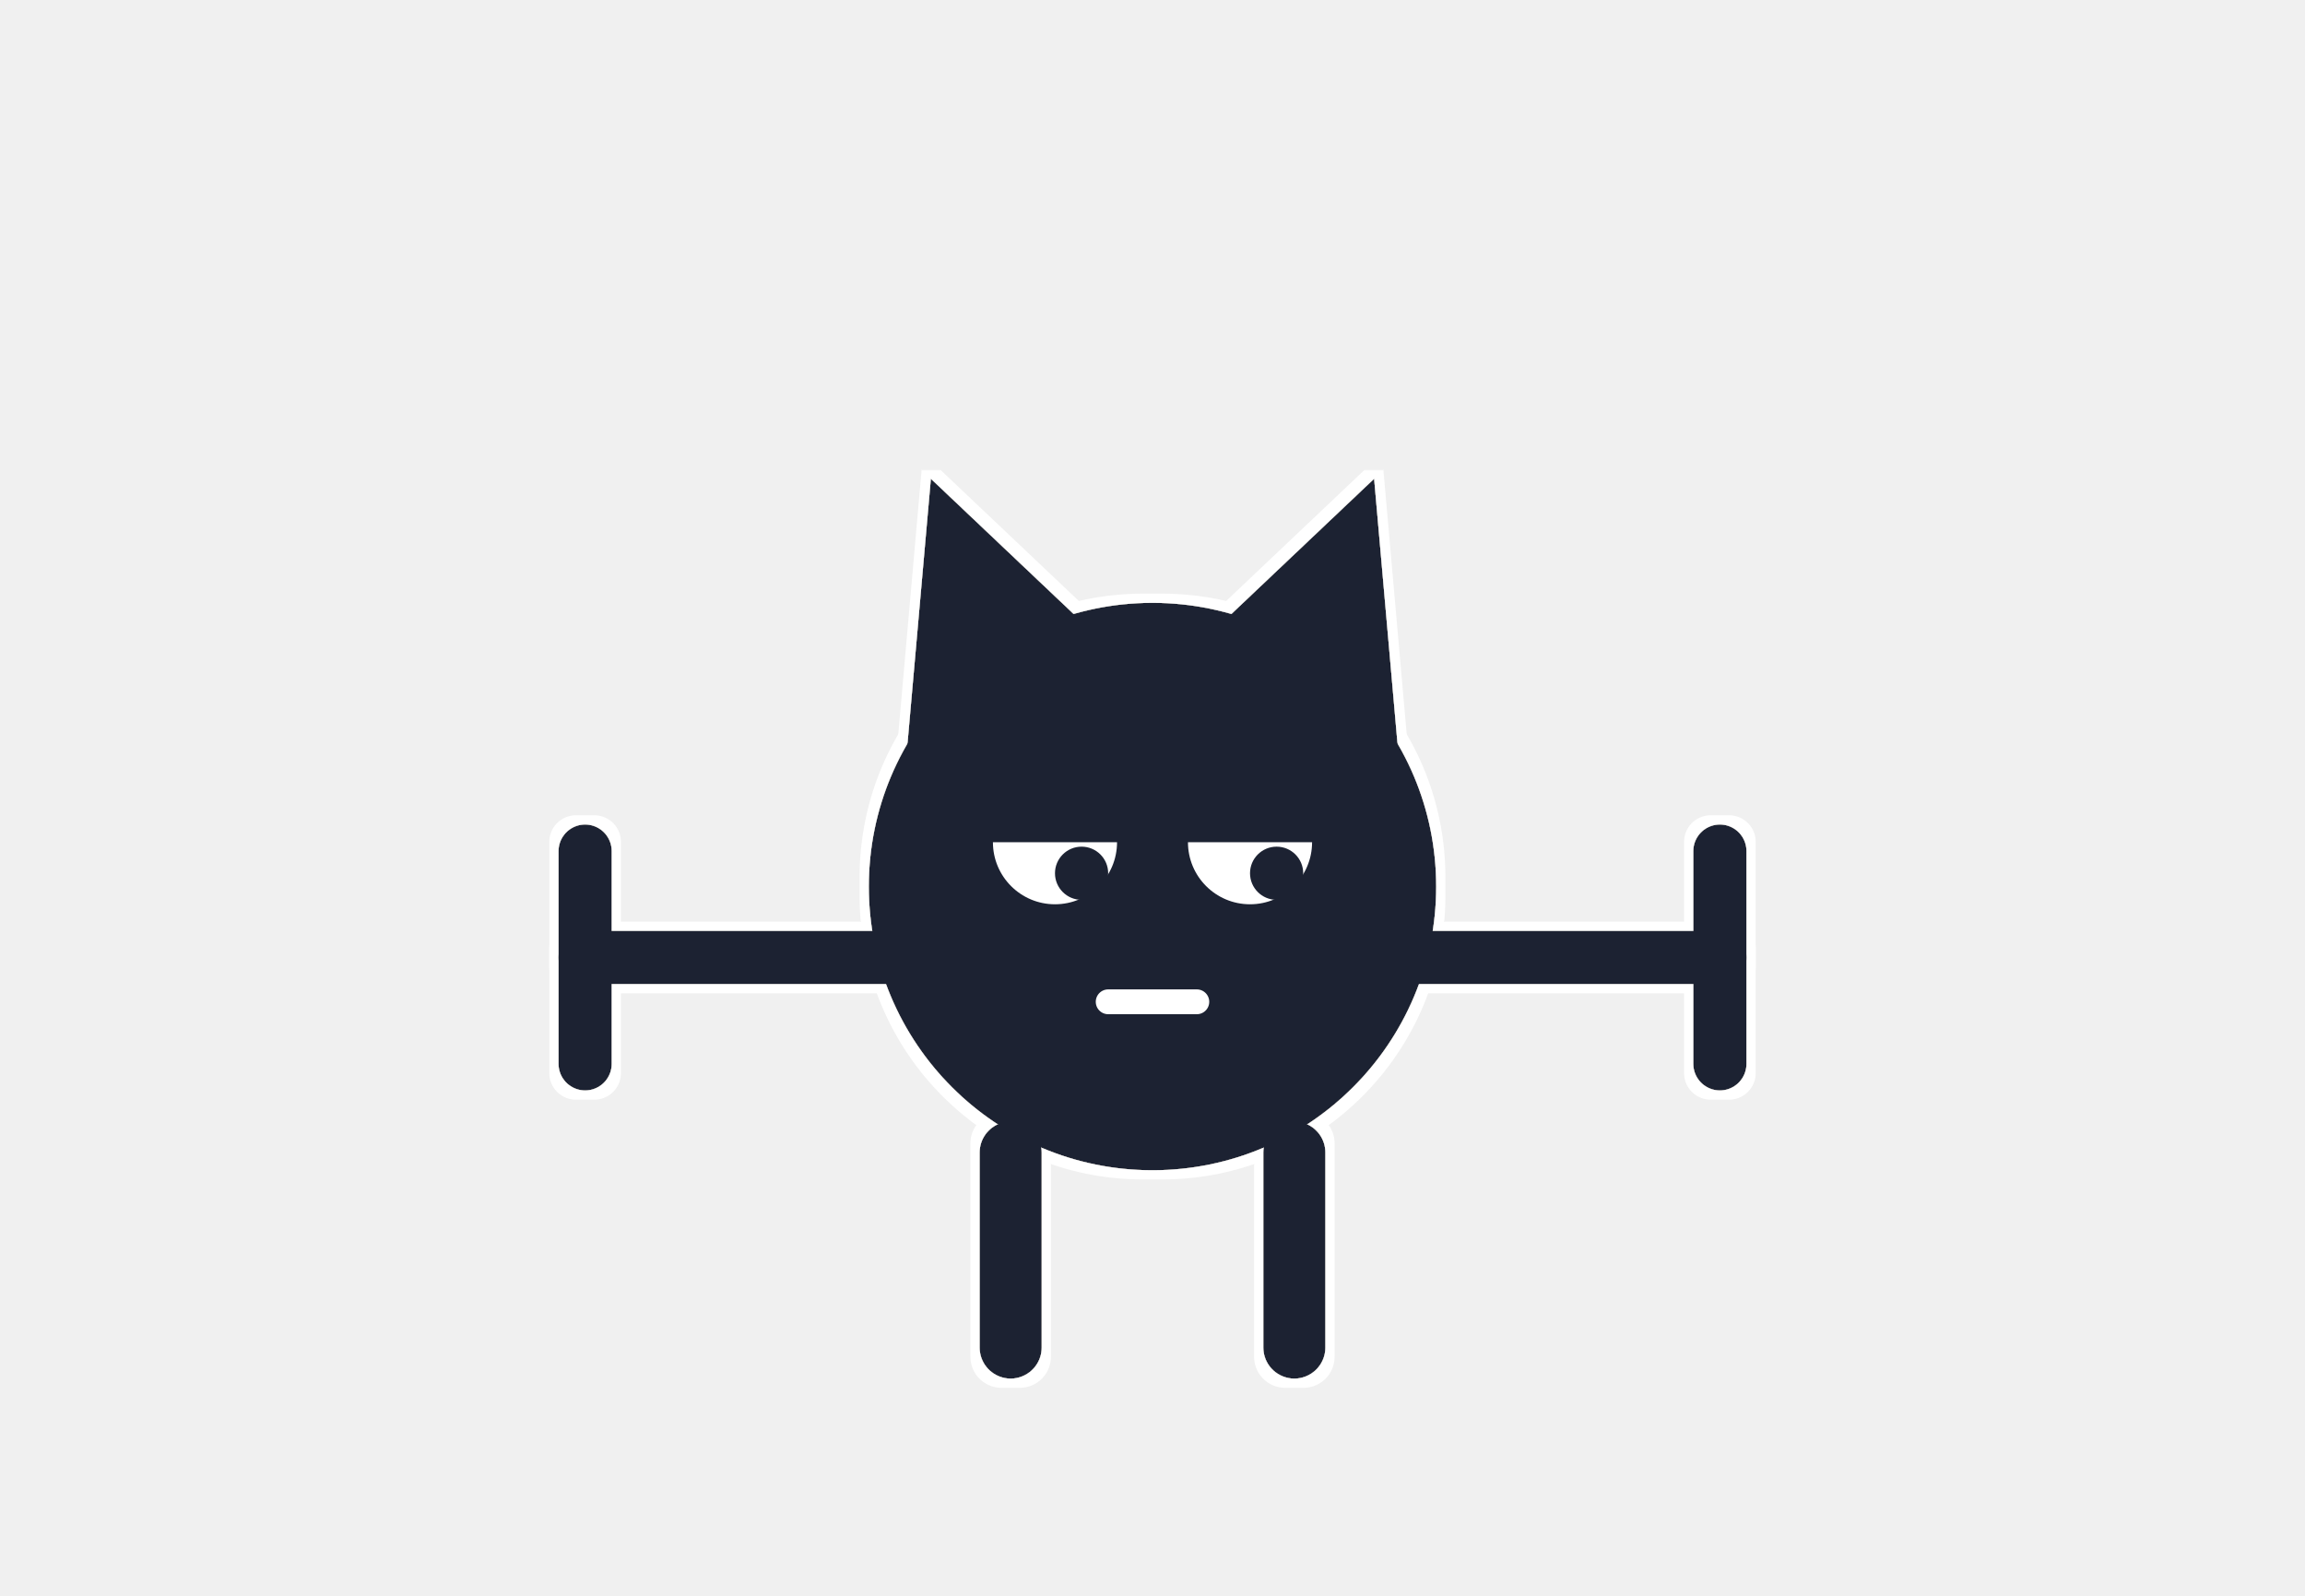
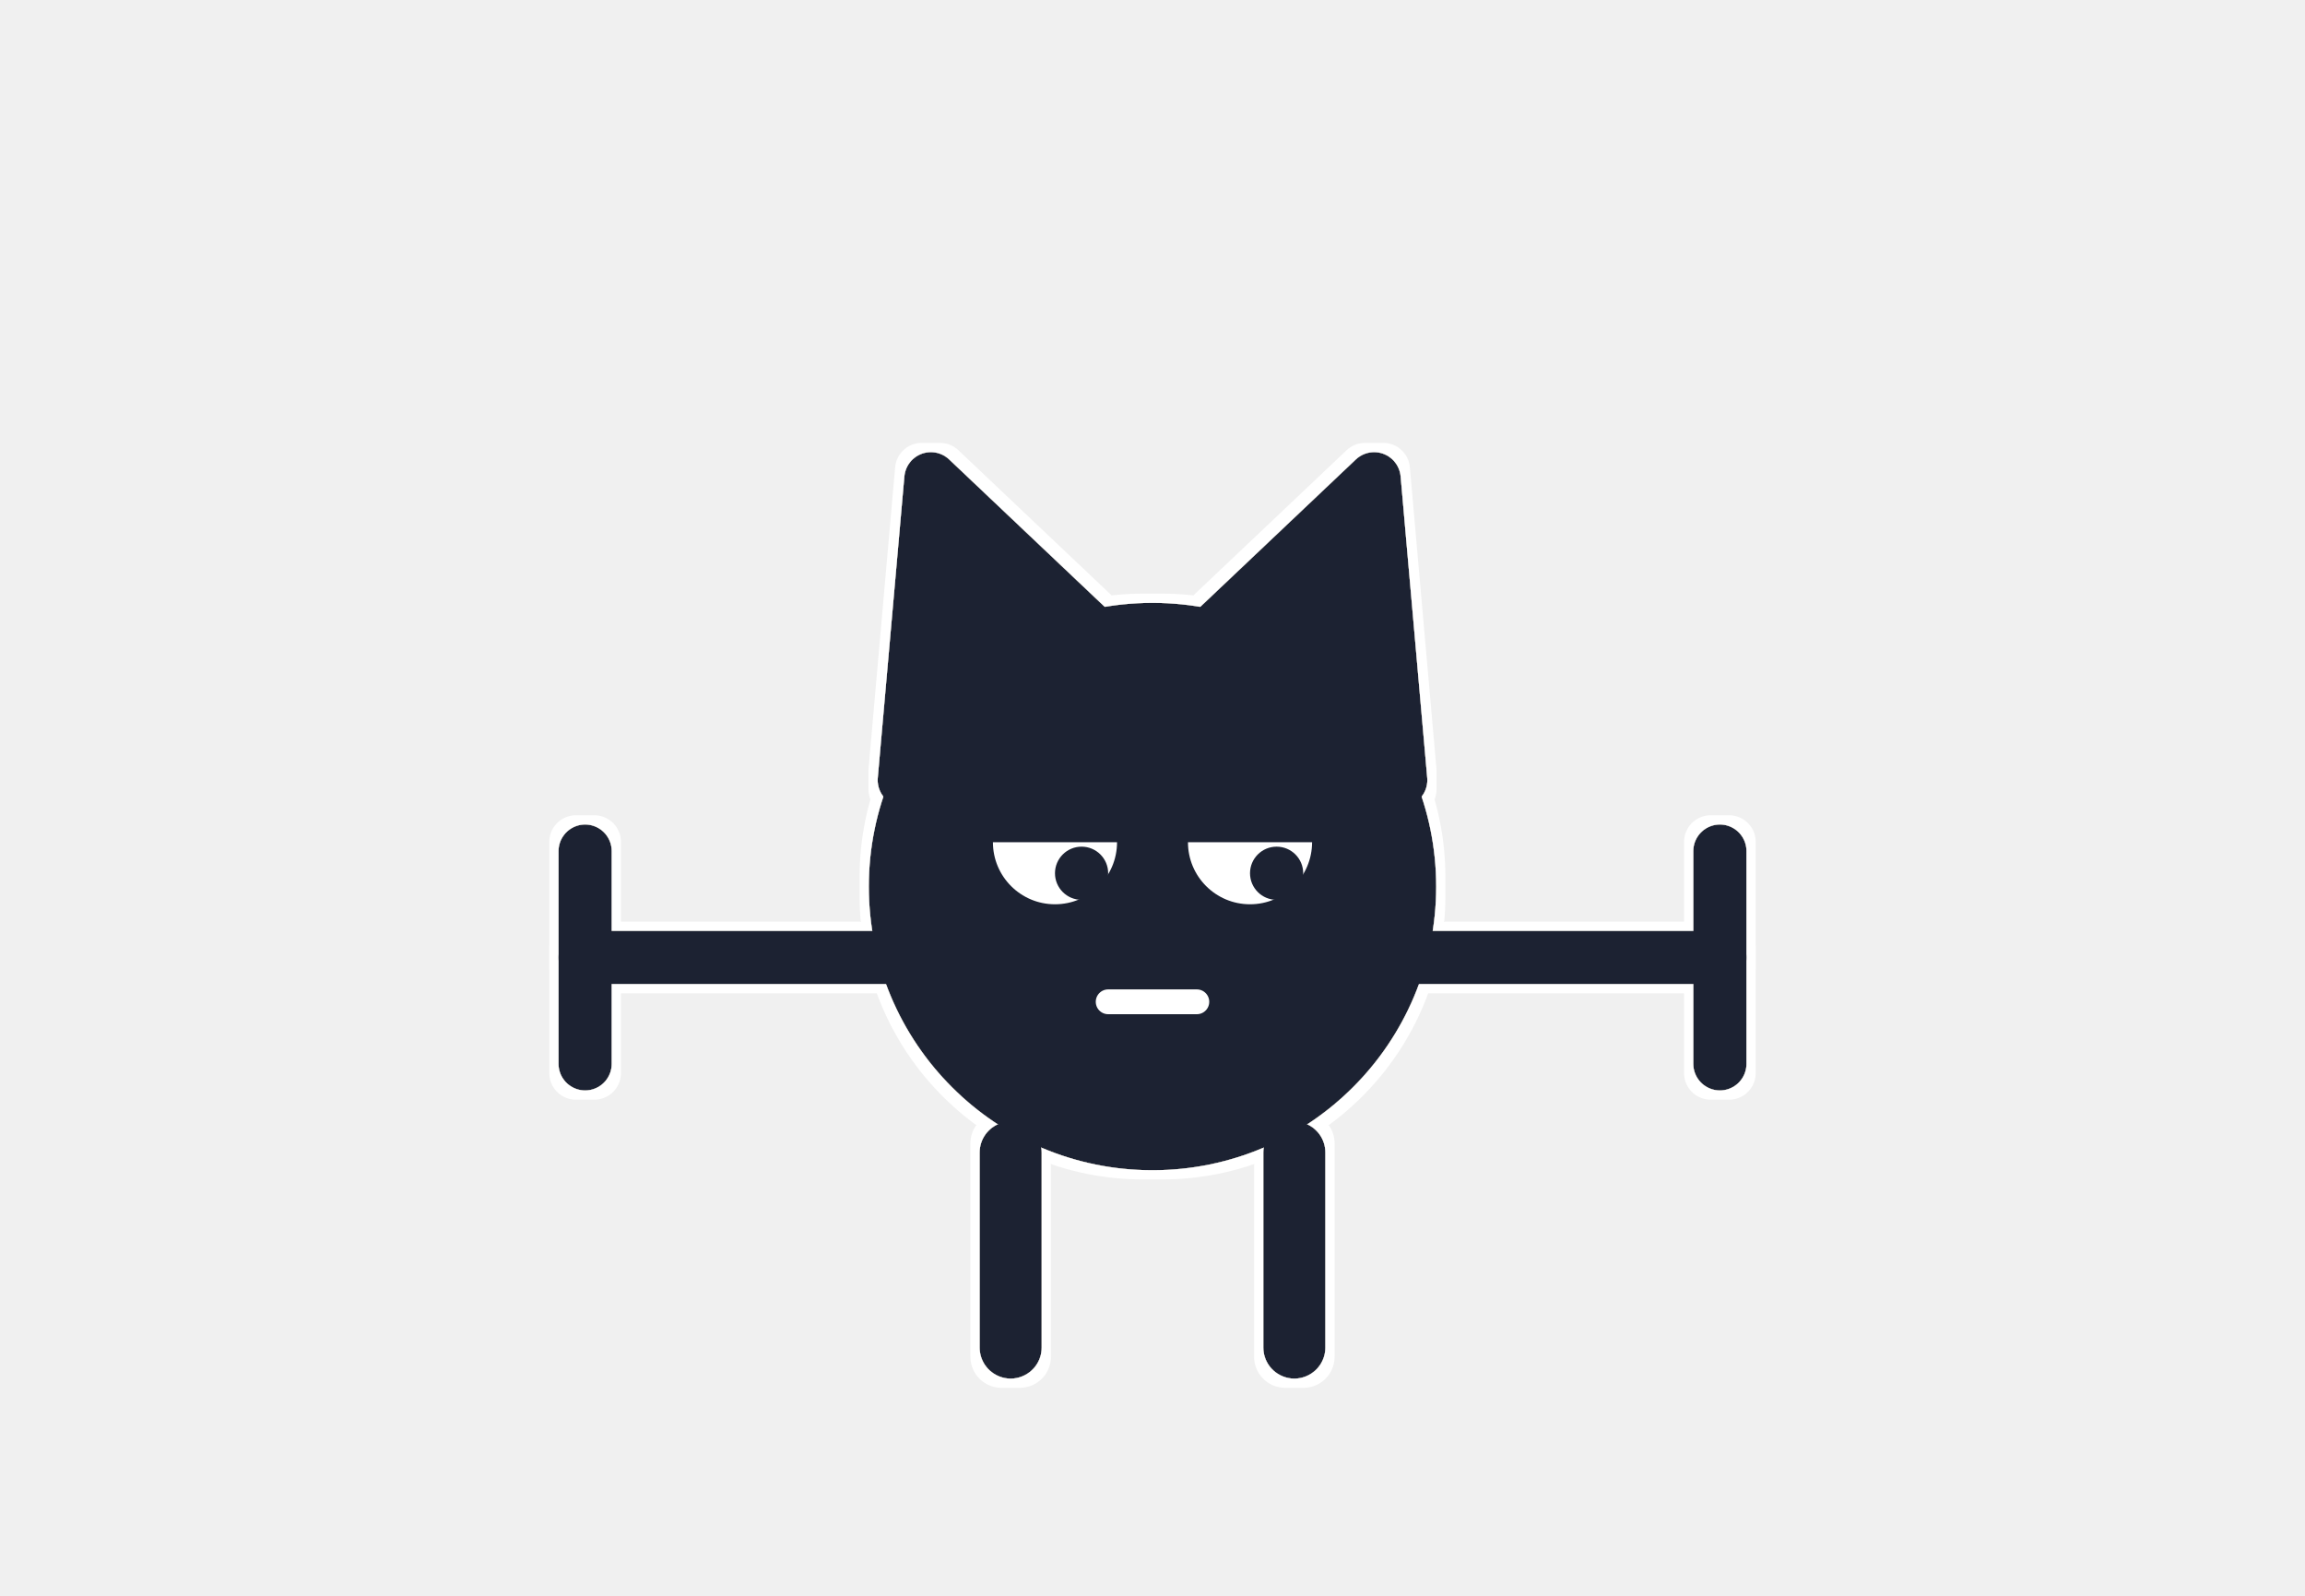
<svg xmlns="http://www.w3.org/2000/svg" viewBox="-130 -100 260 180" width="260" height="180">
  <defs>
    <filter id="halo" x="-10%" y="-10%" width="120%" height="120%">
      <feMorphology in="SourceAlpha" operator="dilate" radius="4" result="d" />
      <feFlood flood-color="#FFFFFF" />
      <feComposite in2="d" operator="in" result="w" />
      <feMerge>
        <feMergeNode in="w" />
        <feMergeNode in="SourceGraphic" />
      </feMerge>
    </filter>
  </defs>
  <g filter="url(#halo)">
    <path d="M-20 8 Q-42.0 8.0 -64.0 8.0" fill="none" stroke="#1D2333" stroke-width="6" stroke-linecap="round" />
    <line x1="-64.0" y1="-4.0" x2="-64.0" y2="20.0" stroke="#1D2333" stroke-width="6" stroke-linecap="round" />
    <path d="M20 8 Q42.0 8.0 64.0 8.0" fill="none" stroke="#1D2333" stroke-width="6" stroke-linecap="round" />
    <line x1="64.0" y1="-4.0" x2="64.0" y2="20.0" stroke="#1D2333" stroke-width="6" stroke-linecap="round" />
    <path d="M-16 30 V52 M16 30 V52" stroke="#1D2333" stroke-width="7" stroke-linecap="round" />
-     <path d="M-28 -12 L-25 -46 L-6 -28 Z M28 -12 L25 -46 L6 -28 Z" fill="#1D2333" />
+     <path d="M-28 -12 L-25 -46 L-6 -28 Z M28 -12 L25 -46 L6 -28 Z" fill="#1D2333" stroke="#1D2333" stroke-width="6" stroke-linejoin="round" />
    <circle r="32" fill="#1D2333" />
    <path d="M-18 -5 h14 a7 7 0 0 1 -14 0 z" fill="#FFFFFF" />
    <circle cx="-8" cy="-1.5" r="3" fill="#1D2333" />
    <path d="M4 -5 h14 a7 7 0 0 1 -14 0 z" fill="#FFFFFF" />
    <circle cx="14" cy="-1.5" r="3" fill="#1D2333" />
    <path d="M-5 13 h10" stroke="#FFFFFF" stroke-width="2.8" fill="none" stroke-linecap="round" stroke-linejoin="round" />
  </g>
</svg>
